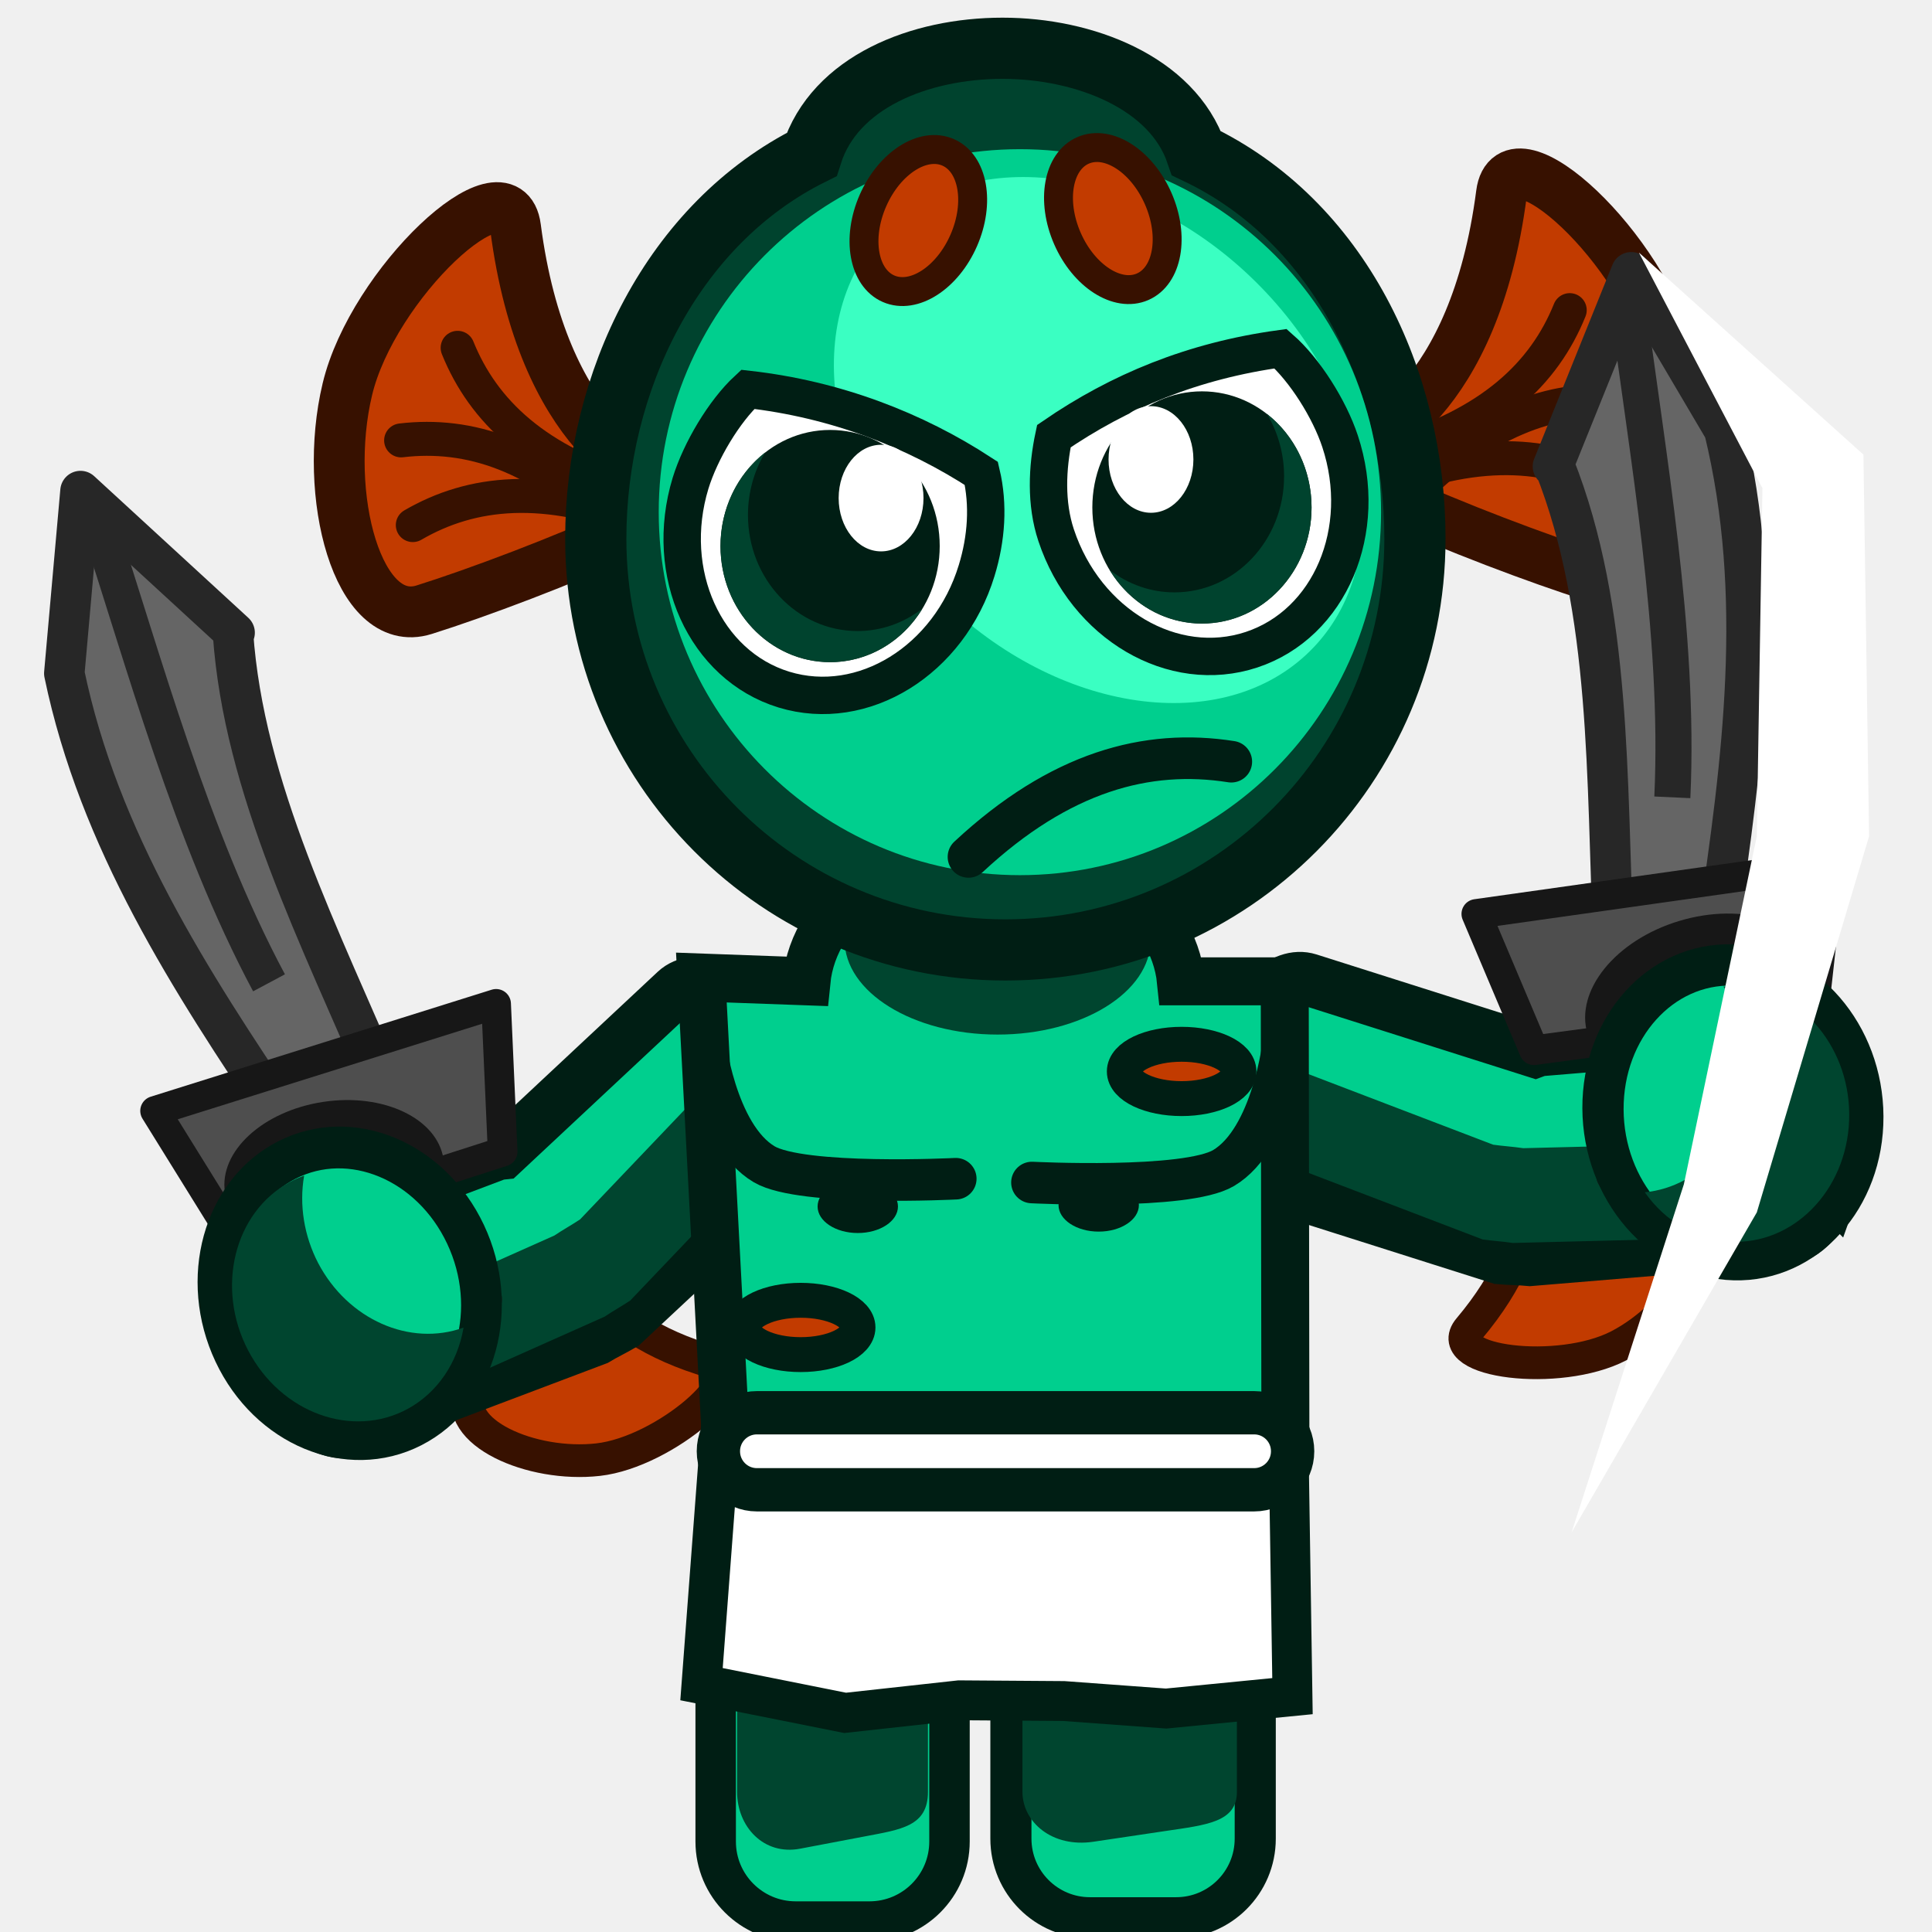
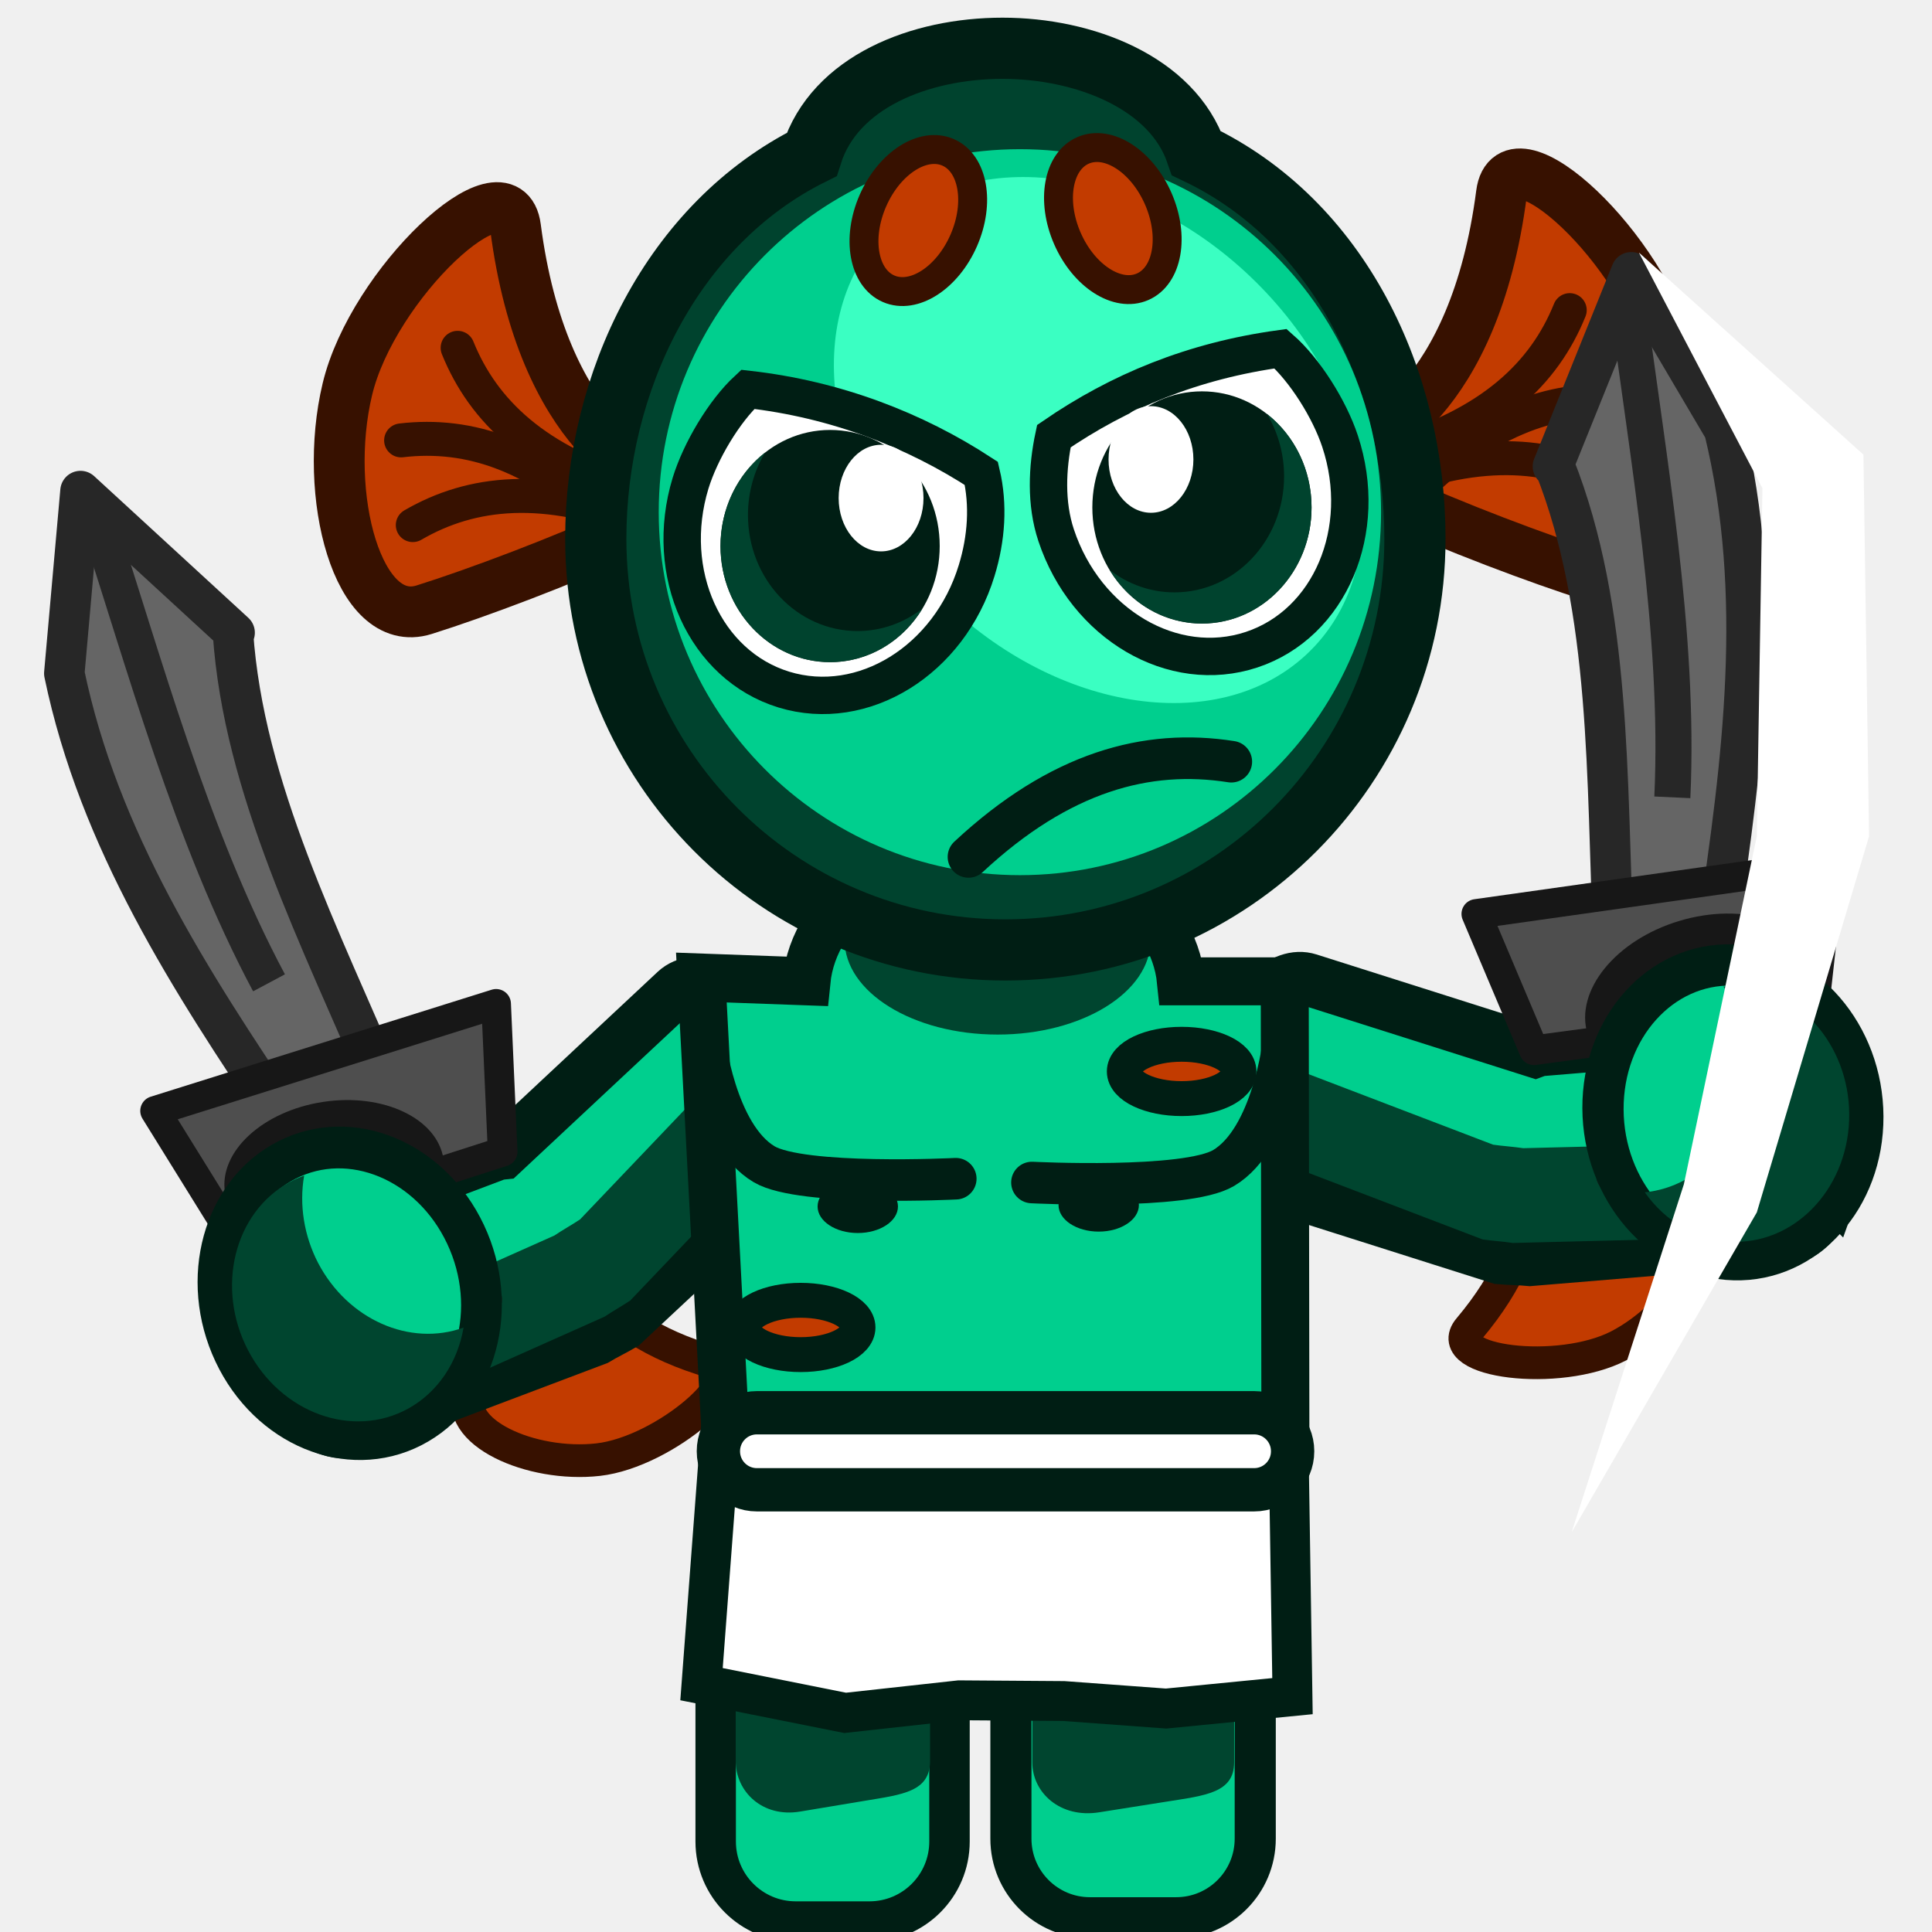
<svg xmlns="http://www.w3.org/2000/svg" width="100" height="100" viewBox="0 0 26.458 26.458" version="1.1" id="svg5" xml:space="preserve">
  <defs id="defs2">
    <linearGradient id="linearGradient13895">
      <stop style="stop-color:#000000;stop-opacity:1;" offset="0" id="stop13893" />
    </linearGradient>
    <filter style="color-interpolation-filters:sRGB;" id="filter14269" x="-0.312" y="-0.296" width="1.623" height="1.592">
      <feGaussianBlur stdDeviation="0.205" result="blur" id="feGaussianBlur14263" />
      <feComposite in="SourceGraphic" in2="blur" operator="in" result="composite1" id="feComposite14265" />
      <feComposite in="composite1" in2="composite1" operator="in" result="composite2" id="feComposite14267" />
    </filter>
    <filter style="color-interpolation-filters:sRGB;" id="filter14269-3" x="-0.312" y="-0.296" width="1.623" height="1.592">
      <feGaussianBlur stdDeviation="0.205" result="blur" id="feGaussianBlur14263-5" />
      <feComposite in="SourceGraphic" in2="blur" operator="in" result="composite1" id="feComposite14265-6" />
      <feComposite in="composite1" in2="composite1" operator="in" result="composite2" id="feComposite14267-2" />
    </filter>
    <filter style="color-interpolation-filters:sRGB;" id="filter14269-35" x="-0.312" y="-0.296" width="1.623" height="1.592">
      <feGaussianBlur stdDeviation="0.205" result="blur" id="feGaussianBlur14263-6" />
      <feComposite in="SourceGraphic" in2="blur" operator="in" result="composite1" id="feComposite14265-2" />
      <feComposite in="composite1" in2="composite1" operator="in" result="composite2" id="feComposite14267-9" />
    </filter>
    <filter style="color-interpolation-filters:sRGB" id="filter14269-6" x="-0.312" y="-0.296" width="1.623" height="1.592">
      <feGaussianBlur stdDeviation="0.205" result="blur" id="feGaussianBlur14263-7" />
      <feComposite in="SourceGraphic" in2="blur" operator="in" result="composite1" id="feComposite14265-5" />
      <feComposite in="composite1" in2="composite1" operator="in" result="composite2" id="feComposite14267-3" />
    </filter>
    <filter style="color-interpolation-filters:sRGB" id="filter14269-3-5" x="-0.312" y="-0.296" width="1.623" height="1.592">
      <feGaussianBlur stdDeviation="0.205" result="blur" id="feGaussianBlur14263-5-6" />
      <feComposite in="SourceGraphic" in2="blur" operator="in" result="composite1" id="feComposite14265-6-2" />
      <feComposite in="composite1" in2="composite1" operator="in" result="composite2" id="feComposite14267-2-9" />
    </filter>
  </defs>
  <g id="layer1">
    <path id="path6" style="fill:#c23b00;fill-opacity:1;stroke:#371100;stroke-width:0.696;stroke-dasharray:none;stroke-opacity:1" d="M 18.449,6.128 C 16.978,6.069 20.372,7.436 21.813,7.889 22.722,8.174 23.211,6.316 22.865,4.87 22.519,3.424 20.684,1.708 20.562,2.652 20.192,5.498 18.735,6.14 18.449,6.128 Z" />
    <path style="fill:none;fill-opacity:1;stroke:#371100;stroke-width:0.465;stroke-linecap:round;stroke-dasharray:none;stroke-opacity:1" d="m 18.972,6.626 c 1.331,-0.525 2.332,-0.422 3.139,0.048" id="path25" />
    <path id="path13" style="fill:#c23b00;fill-opacity:1;stroke:#371100;stroke-width:0.448;stroke-dasharray:none;stroke-opacity:1" d="m 20.776,15.711 c -0.684,-0.709 1.46,0.418 2.312,0.95 0.537,0.335 -0.101,1.345 -0.921,1.77 -0.82,0.424 -2.43,0.218 -2.049,-0.233 1.146,-1.358 0.79,-2.349 0.658,-2.487 z" />
    <path id="path15" style="fill:#00cf8e;fill-opacity:1;stroke:#001e14;stroke-width:0.721;stroke-miterlimit:4;stroke-dasharray:none;stroke-opacity:1" d="m 25.093,16.289 c -0.136,0.38 -0.373,0.649 -0.628,0.671 l -3.513,0.292 c -0.14,-0.014 -0.274,-0.012 -0.414,-0.025 l -3.372,-1.07 c -0.356,-0.113 -0.503,-0.71 -0.33,-1.338 l 0.13,-0.475 c 0.173,-0.628 0.6,-1.042 0.956,-0.929 l 3.101,0.984 c 0.035,-0.013 0.071,-0.021 0.108,-0.024 l 3.514,-0.292 c 0.371,-0.031 0.637,0.475 0.596,1.134 l -0.031,0.499 c -0.013,0.206 -0.054,0.401 -0.116,0.574 z" />
    <path id="path16" style="fill:#00452f;fill-opacity:1;stroke:none;stroke-width:0.721;stroke-miterlimit:4;stroke-dasharray:none;stroke-opacity:1" d="m 16.846,14.065 c 0.059,0.17 0.16,0.295 0.297,0.348 l 3.305,1.263 c 0.14,0.02 0.273,0.027 0.413,0.048 l 3.524,-0.088 c 0.256,-0.006 0.508,-0.262 0.666,-0.633 0.026,-0.062 0.05,-0.127 0.071,-0.196 0.014,0.133 0.013,0.279 -0.006,0.432 l -0.06,0.496 c -0.025,0.205 -0.077,0.397 -0.149,0.566 -0.158,0.372 -0.41,0.627 -0.666,0.633 l -3.524,0.088 c -0.139,-0.022 -0.273,-0.028 -0.412,-0.048 l -3.305,-1.263 c -0.349,-0.133 -0.461,-0.737 -0.252,-1.354 z" />
    <path style="fill:none;fill-opacity:1;stroke:#371100;stroke-width:0.465;stroke-linecap:round;stroke-dasharray:none;stroke-opacity:1" d="M 19.373,6.72 C 20.385,5.709 21.344,5.405 22.271,5.514" id="path26" />
    <g id="g30" transform="matrix(-0.9574515,0.2885942,0.2885942,0.9574515,47.22905,-11.06696)">
      <path id="path17" style="fill:#4e4e4e;fill-opacity:1;stroke:#171717;stroke-width:0.492;stroke-linecap:round;stroke-linejoin:round;stroke-opacity:1" d="m 29.955,19.039 -0.62,-3.795 1.635,0.023 0.924,3.492 z" />
      <path id="path19" style="fill:#656565;fill-opacity:1;stroke:#272727;stroke-width:0.554;stroke-linecap:round;stroke-linejoin:round;stroke-dasharray:none;stroke-opacity:1" d="m 28.101,6.983 -0.596,2.435 c 0.125,2.327 1.066,4.414 2.045,6.49 l 1.431,-0.211 c -0.55,-2.171 -1.287,-4.354 -1.109,-6.476 l 0.023,-0.002 z" />
      <path style="fill:none;fill-opacity:1;stroke:#272727;stroke-width:0.494;stroke-dasharray:none;stroke-opacity:1" d="m 28.259,7.33 c 0.351,2.087 0.624,4.563 1.378,6.7" id="path27" />
      <path id="path29" style="fill:#4e4e4e;fill-opacity:1;stroke:#171717;stroke-width:0.406;stroke-linecap:round;stroke-linejoin:round;stroke-opacity:1" d="m 27.83,15.528 4.838,-0.744 -0.217,2.015 -3.815,0.616 z" />
    </g>
    <ellipse style="fill:#171717;fill-opacity:1;stroke:none;stroke-width:0.574;stroke-linecap:round;stroke-linejoin:round;stroke-opacity:1" id="ellipse31" cx="18.378" cy="19.832" rx="1.649" ry="1.12" transform="rotate(-16.77381)" />
    <ellipse style="fill:#00cf8e;fill-opacity:1;stroke:#001e14;stroke-width:0.565;stroke-linecap:round;stroke-linejoin:round;stroke-opacity:1" id="ellipse30" cx="-23.683" cy="14.588" rx="1.78" ry="2.018" transform="matrix(-0.9996289,-0.02724059,0.00392981,0.9999923,0,0)" />
    <path id="path30" style="fill:#00452f;fill-opacity:1;stroke:none;stroke-width:0.495;stroke-linecap:round;stroke-linejoin:round;stroke-opacity:1" d="m 23.603,13.511 a 1.752,1.57 87.768 0 1 0.218,-0.005 1.752,1.57 87.768 0 1 1.502,1.838 1.752,1.57 87.768 0 1 -1.636,1.66 1.752,1.57 87.768 0 1 -1.162,-0.676 1.752,1.57 87.768 0 0 1.418,-1.654 1.752,1.57 87.768 0 0 -0.341,-1.163 z" />
    <path id="path9" style="fill:#c23b00;fill-opacity:1;stroke:#371100;stroke-width:0.448;stroke-dasharray:none;stroke-opacity:1" d="M 7.835,16.955 C 8.009,15.985 6.854,18.115 6.442,19.031 6.182,19.608 7.274,20.093 8.192,19.989 9.109,19.885 10.332,18.818 9.765,18.655 8.057,18.164 7.801,17.143 7.835,16.955 Z" />
    <path id="rect9714" style="fill:#00cf8e;fill-opacity:1;stroke:#001e14;stroke-width:0.721;stroke-miterlimit:4;stroke-dasharray:none;stroke-opacity:1" d="M 4.013,19.25 C 4.299,19.534 4.629,19.676 4.868,19.585 L 8.165,18.339 C 8.286,18.266 8.407,18.21 8.529,18.138 l 2.585,-2.415 c 0.273,-0.255 0.149,-0.857 -0.277,-1.349 L 10.515,14 C 10.089,13.508 9.526,13.317 9.253,13.572 L 6.876,15.794 c -0.037,0.004 -0.073,0.012 -0.107,0.025 l -3.298,1.246 c -0.348,0.132 -0.371,0.703 -0.05,1.28 l 0.242,0.437 c 0.1,0.18 0.221,0.339 0.351,0.468 z" />
    <path id="path10" style="fill:#00452f;fill-opacity:1;stroke:none;stroke-width:0.721;stroke-miterlimit:4;stroke-dasharray:none;stroke-opacity:1" d="m 10.504,13.697 c 0.02,0.179 -0.017,0.335 -0.119,0.441 l -2.441,2.561 c -0.117,0.078 -0.235,0.142 -0.352,0.221 l -3.22,1.435 c -0.234,0.104 -0.571,-0.018 -0.873,-0.286 -0.051,-0.045 -0.1,-0.093 -0.148,-0.146 0.045,0.126 0.109,0.257 0.191,0.388 l 0.267,0.422 c 0.11,0.174 0.24,0.325 0.378,0.447 0.302,0.268 0.639,0.39 0.873,0.286 l 3.22,-1.435 c 0.117,-0.079 0.234,-0.143 0.351,-0.221 l 2.442,-2.561 c 0.258,-0.27 0.099,-0.864 -0.354,-1.331 z" />
    <g id="g7" transform="rotate(-8.678977,12.90018,184.7499)">
      <path id="rect6" style="fill:#4e4e4e;fill-opacity:1;stroke:#171717;stroke-width:0.492;stroke-linecap:round;stroke-linejoin:round;stroke-opacity:1" d="m 29.955,19.039 -0.62,-3.795 1.635,0.023 0.924,3.492 z" />
      <path id="rect4" style="fill:#656565;fill-opacity:1;stroke:#272727;stroke-width:0.554;stroke-linecap:round;stroke-linejoin:round;stroke-dasharray:none;stroke-opacity:1" d="m 28.101,6.983 -0.596,2.435 c 0.125,2.327 1.066,4.414 2.045,6.49 l 1.431,-0.211 c -0.55,-2.171 -1.287,-4.354 -1.109,-6.476 l 0.023,-0.002 z" />
      <path style="fill:none;fill-opacity:1;stroke:#272727;stroke-width:0.494;stroke-dasharray:none;stroke-opacity:1" d="m 28.259,7.33 c 0.351,2.087 0.624,4.563 1.378,6.7" id="path9-2" />
      <path id="rect5" style="fill:#4e4e4e;fill-opacity:1;stroke:#171717;stroke-width:0.406;stroke-linecap:round;stroke-linejoin:round;stroke-opacity:1" d="m 27.83,15.528 4.838,-0.744 -0.217,2.015 -3.815,0.616 z" />
    </g>
    <ellipse style="fill:#171717;fill-opacity:1;stroke:none;stroke-width:0.526;stroke-linecap:round;stroke-linejoin:round;stroke-opacity:1" id="path31" cx="2.095" cy="16.609" rx="1.514" ry="1.024" transform="rotate(-8.678977)" />
    <ellipse style="fill:#00cf8e;fill-opacity:1;stroke:#001e14;stroke-width:0.565;stroke-linecap:round;stroke-linejoin:round;stroke-opacity:1" id="path4" cx="-3.218" cy="17.963" rx="1.78" ry="2.018" transform="matrix(0.8908975,-0.4542044,0.4262155,0.9046216,0,0)" />
    <path id="ellipse8" style="fill:#00452f;fill-opacity:1;stroke:none;stroke-width:0.495;stroke-linecap:round;stroke-linejoin:round;stroke-opacity:1" d="m 4.165,16.1 a 1.752,1.57 66.779 0 0 -0.199,0.089 1.752,1.57 66.779 0 0 -0.567,2.306 1.752,1.57 66.779 0 0 2.19,0.796 1.752,1.57 66.779 0 0 0.759,-1.11 1.752,1.57 66.779 0 1 -1.991,-0.884 1.752,1.57 66.779 0 1 -0.192,-1.196 z" />
    <path style="fill:none;fill-opacity:1;stroke:#371100;stroke-width:0.465;stroke-linecap:round;stroke-dasharray:none;stroke-opacity:1" d="m 19.047,6.21 c 1.373,-0.402 2.101,-1.096 2.45,-1.963" id="path24" />
    <path id="path2" style="fill:#c23b00;fill-opacity:1;stroke:#371100;stroke-width:0.696;stroke-dasharray:none;stroke-opacity:1" d="M 9.172,6.589 C 10.644,6.53 7.25,7.898 5.808,8.35 4.899,8.635 4.411,6.777 4.757,5.331 5.102,3.885 6.937,2.169 7.06,3.114 7.43,5.959 8.887,6.601 9.172,6.589 Z" />
    <path id="rect9738" style="fill:#00cf8e;fill-opacity:1;stroke:#001e14;stroke-width:0.657;stroke-miterlimit:4;stroke-dasharray:none;stroke-opacity:1" d="m 13.608,11.593 c -1.343,1.96e-4 -2.46,0.804 -2.564,1.846 l -1.439,-0.052 0.336,6.346 c 3.649,2.307 5.373,1.313 7.662,-0.05 l -0.009,-6.244 h -1.421 c -0.104,-1.042 -1.221,-1.846 -2.565,-1.846 z" />
    <rect style="fill:#00cf8e;fill-opacity:1;stroke:#001e14;stroke-width:0.554;stroke-opacity:1" id="rect46" width="3.202" height="6.23" x="9.801" y="20.085" ry="1.096" />
    <rect style="fill:#00cf8e;fill-opacity:1;stroke:#001e14;stroke-width:0.563;stroke-opacity:1" id="rect47" width="3.346" height="6.157" x="13.844" y="20.106" ry="1.083" />
-     <path id="path47" style="fill:#00452f;fill-opacity:1;stroke-width:0.442" d="m 11.02,20.54 h 0.762 c 0.513,0 0.926,0.381 0.926,0.854 v 3.145 c 0,0.473 -0.369,0.515 -0.871,0.611 l -0.879,0.167 c -0.502,0.096 -0.864,-0.305 -0.864,-0.778 v -3.145 c 0,-0.473 0.413,-0.854 0.926,-0.854 z" />
-     <path id="path48" style="fill:#00452f;fill-opacity:1;stroke-width:0.439" d="m 15.042,21.021 h 0.857 c 0.576,0 1.04,0.335 1.04,0.751 v 2.766 c 0,0.416 -0.414,0.453 -0.979,0.537 l -0.987,0.147 c -0.564,0.084 -0.971,-0.268 -0.971,-0.685 v -2.766 c 0,-0.416 0.464,-0.751 1.04,-0.751 z" />
+     <path id="path47" style="fill:#00452f;fill-opacity:1;stroke-width:0.421" d="m 11.018,20.55 h 0.776 c 0.522,0 0.943,0.34 0.943,0.761 v 2.804 c 0,0.422 -0.376,0.46 -0.887,0.545 l -0.895,0.149 c -0.512,0.085 -0.88,-0.272 -0.88,-0.694 v -2.804 c 0,-0.422 0.421,-0.761 0.943,-0.761 z" />
+     <path id="path48" style="fill:#00452f;fill-opacity:1;stroke-width:0.426" d="m 15.116,20.618 h 0.806 c 0.542,0 0.979,0.335 0.979,0.751 v 2.766 c 0,0.416 -0.39,0.453 -0.921,0.537 l -0.929,0.147 c -0.531,0.084 -0.914,-0.268 -0.914,-0.685 v -2.766 c 0,-0.416 0.437,-0.751 0.979,-0.751 z" />
    <path id="path8" style="fill:#ffffff;fill-opacity:1;stroke:#001e14;stroke-width:0.546;stroke-miterlimit:4;stroke-dasharray:none;stroke-opacity:1" d="m 9.857,19.748 -0.25,3.316 1.967,0.393 1.563,-0.172 1.43,0.01 1.402,0.103 1.731,-0.17 -0.054,-3.48 z" />
    <ellipse style="fill:#00452f;fill-opacity:1;stroke:none;stroke-width:0.227;stroke-miterlimit:4;stroke-dasharray:none;stroke-opacity:1" id="ellipse49" cx="13.662" cy="12.872" rx="2.096" ry="1.296" />
    <path style="fill:none;fill-opacity:1;stroke:#001e14;stroke-width:0.569;stroke-linecap:round;stroke-dasharray:none;stroke-opacity:1" d="m 9.642,14.206 c 0,0 0.148,1.338 0.823,1.738 0.515,0.305 2.624,0.198 2.624,0.198" id="path23" />
    <g id="g29" transform="matrix(0.3329211,0,0,-0.2865136,-0.00122753,28.49275)" style="fill:#001e14;fill-opacity:1">
      <ellipse style="fill:#001e14;fill-opacity:1;stroke:none;stroke-width:1.633;stroke-dasharray:none;stroke-opacity:1" id="path28" cx="35.288" cy="41.779" rx="1.653" ry="1.268" />
      <ellipse style="fill:#001e14;fill-opacity:1;stroke:none;stroke-width:1.243;stroke-dasharray:none;stroke-opacity:1" id="ellipse28" cx="35.327" cy="41.805" rx="1.191" ry="1.018" />
      <ellipse style="fill:#001e14;fill-opacity:1;stroke:none;stroke-width:0.947;stroke-dasharray:none;stroke-opacity:1" id="ellipse29" cx="35.043" cy="41.491" rx="0.871" ry="0.809" />
    </g>
    <path style="fill:none;fill-opacity:1;stroke:#001e14;stroke-width:0.569;stroke-linecap:round;stroke-dasharray:none;stroke-opacity:1" d="m 17.579,14.258 c 0,0 -0.148,1.338 -0.823,1.738 -0.515,0.305 -2.624,0.198 -2.624,0.198" id="path14" />
    <g id="g16" transform="matrix(-0.3329211,0,0,-0.2865136,26.79452,28.47337)" style="fill:#001e14;fill-opacity:1">
      <ellipse style="fill:#001e14;fill-opacity:1;stroke:none;stroke-width:1.633;stroke-dasharray:none;stroke-opacity:1" id="ellipse14" cx="35.288" cy="41.779" rx="1.653" ry="1.268" />
      <ellipse style="fill:#001e14;fill-opacity:1;stroke:none;stroke-width:1.243;stroke-dasharray:none;stroke-opacity:1" id="ellipse15" cx="35.327" cy="41.805" rx="1.191" ry="1.018" />
      <ellipse style="fill:#001e14;fill-opacity:1;stroke:none;stroke-width:0.947;stroke-dasharray:none;stroke-opacity:1" id="ellipse16" cx="35.043" cy="41.491" rx="0.871" ry="0.809" />
    </g>
    <rect style="fill:#ffffff;fill-opacity:1;stroke:#001e14;stroke-width:0.593;stroke-linecap:round;stroke-dasharray:none;stroke-opacity:1" id="rect18" width="7.864" height="1.055" x="9.838" y="19.347" ry="0.527" />
    <path style="fill:none;fill-opacity:1;stroke:#371100;stroke-width:0.465;stroke-linecap:round;stroke-dasharray:none;stroke-opacity:1" d="M 8.717,6.726 C 7.344,6.325 6.617,5.63 6.267,4.763" id="path20" />
    <path style="fill:none;fill-opacity:1;stroke:#371100;stroke-width:0.465;stroke-linecap:round;stroke-dasharray:none;stroke-opacity:1" d="M 8.793,7.143 C 7.462,6.618 6.461,6.721 5.653,7.191" id="path21" />
    <path style="fill:none;fill-opacity:1;stroke:#371100;stroke-width:0.465;stroke-linecap:round;stroke-dasharray:none;stroke-opacity:1" d="M 8.392,7.236 C 7.38,6.225 6.421,5.921 5.493,6.031" id="path22" />
    <path id="ellipse3" style="fill:#00432e;fill-opacity:1;stroke:#001e14;stroke-width:0.838;stroke-miterlimit:4;stroke-dasharray:none;stroke-opacity:1" d="M 13.73,0.661 C 12.592,0.661 11.429,1.126 11.115,2.116 9.205,3.066 8.159,5.238 8.159,7.378 c -1.098e-4,3.11 2.511,5.631 5.609,5.631 3.098,-6.6e-5 5.61,-2.521 5.609,-5.631 C 19.378,5.202 18.345,3.03 16.385,2.099 16.055,1.131 14.849,0.661 13.73,0.661 Z" />
    <ellipse style="fill:#00cf8e;fill-opacity:1;stroke:none;stroke-width:0.297;stroke-miterlimit:4;stroke-dasharray:none;stroke-opacity:1" id="ellipse4" cx="13.967" cy="7.014" rx="4.946" ry="4.971" />
    <ellipse style="fill:#3affc2;fill-opacity:1;stroke:none;stroke-width:0.844;stroke-dasharray:none;stroke-opacity:1" id="ellipse8-6" cx="6.58" cy="14.685" rx="3.057" ry="4.092" transform="matrix(0.7296941,-0.6837737,0.6973297,0.7167505,0,0)" />
    <path id="path12-1" style="fill:#ffffff;fill-opacity:1;stroke:#001e14;stroke-width:0.512;stroke-miterlimit:4;stroke-dasharray:none;stroke-opacity:1" d="M 10.241,5.332 C 9.915,5.633 9.592,6.178 9.457,6.617 9.082,7.848 9.655,9.113 10.736,9.444 11.818,9.774 13,9.044 13.375,7.813 13.51,7.373 13.541,6.914 13.439,6.483 12.532,5.891 11.449,5.468 10.241,5.332 Z" />
    <ellipse style="fill:#001e14;fill-opacity:1;stroke:none;stroke-width:1.443" id="ellipse31-8" cx="11.368" cy="7.478" rx="1.501" ry="1.59" />
    <path id="path36-7" style="fill:#00432e;fill-opacity:1;stroke:none;stroke-width:1.443" d="M 10.478,6.197 A 1.501,1.59 0 0 0 9.867,7.478 1.501,1.59 0 0 0 11.368,9.068 1.501,1.59 0 0 0 12.633,8.333 1.501,1.59 0 0 1 11.744,8.642 1.501,1.59 0 0 1 10.243,7.052 1.501,1.59 0 0 1 10.478,6.197 Z" />
    <ellipse style="fill:#ffffff;fill-opacity:1;stroke:none;stroke-width:0.608" id="ellipse36-9" cx="12.066" cy="6.821" rx="0.581" ry="0.73" />
    <g id="g6" transform="matrix(-1,0,0,1,26.93716,-0.06367568)">
      <path id="path3" style="fill:#ffffff;fill-opacity:1;stroke:#001e14;stroke-width:0.512;stroke-miterlimit:4;stroke-dasharray:none;stroke-opacity:1" d="M 9.4,4.839 C 9.067,5.131 8.73,5.669 8.586,6.105 8.181,7.326 8.723,8.605 9.797,8.961 10.871,9.317 12.069,8.615 12.474,7.393 12.619,6.957 12.597,6.47 12.505,6.037 11.612,5.424 10.604,5.004 9.4,4.839 Z" />
      <ellipse style="fill:#001e14;fill-opacity:1;stroke:none;stroke-width:1.443" id="ellipse5" cx="10.477" cy="7.013" rx="1.501" ry="1.59" />
      <path id="path5" style="fill:#00432e;fill-opacity:1;stroke:none;stroke-width:1.443" d="M 9.587,5.732 A 1.501,1.59 0 0 0 8.976,7.013 1.501,1.59 0 0 0 10.477,8.603 1.501,1.59 0 0 0 11.742,7.868 1.501,1.59 0 0 1 10.853,8.176 1.501,1.59 0 0 1 9.352,6.587 1.501,1.59 0 0 1 9.587,5.732 Z" />
      <ellipse style="fill:#ffffff;fill-opacity:1;stroke:none;stroke-width:0.608" id="ellipse6" cx="11.175" cy="6.356" rx="0.581" ry="0.73" />
    </g>
    <ellipse style="fill:#c23b00;fill-opacity:1;stroke:#371100;stroke-width:0.396;stroke-dasharray:none;stroke-opacity:1" id="path11" cx="12.734" cy="-2.264" rx="0.679" ry="1.019" transform="rotate(23.58544)" />
    <ellipse style="fill:#c23b00;fill-opacity:1;stroke:#371100;stroke-width:0.396;stroke-dasharray:none;stroke-opacity:1" id="ellipse11" cx="-12.769" cy="8.841" rx="0.679" ry="1.019" transform="matrix(-0.9164644,0.4001162,0.4001162,0.9164644,0,0)" />
    <path style="fill:none;fill-opacity:1;stroke:#001e14;stroke-width:0.57;stroke-linecap:round;stroke-dasharray:none;stroke-opacity:1" d="m 13.263,11.735 c 1.254,-1.168 2.445,-1.485 3.599,-1.304" id="path12" />
    <ellipse style="fill:#c23b00;fill-opacity:1;stroke:#001e14;stroke-width:0.478;stroke-linecap:round;stroke-linejoin:round;stroke-opacity:1" id="path7" cx="16.182" cy="14.673" rx="0.785" ry="0.372" />
    <ellipse style="fill:#c23b00;fill-opacity:1;stroke:#001e14;stroke-width:0.478;stroke-linecap:round;stroke-linejoin:round;stroke-opacity:1" id="ellipse7" cx="10.965" cy="18.179" rx="0.785" ry="0.372" />
    <path style="fill:#ffffff;stroke-width:0.666;stroke-linecap:round;stroke-linejoin:round" d="m 22.444,3.459 3.075,2.767 0.077,5.227 -1.537,5.15 -2.536,4.381 1.537,-4.766 0.999,-4.766 0.077,-4.766 z" id="path1" />
  </g>
</svg>
